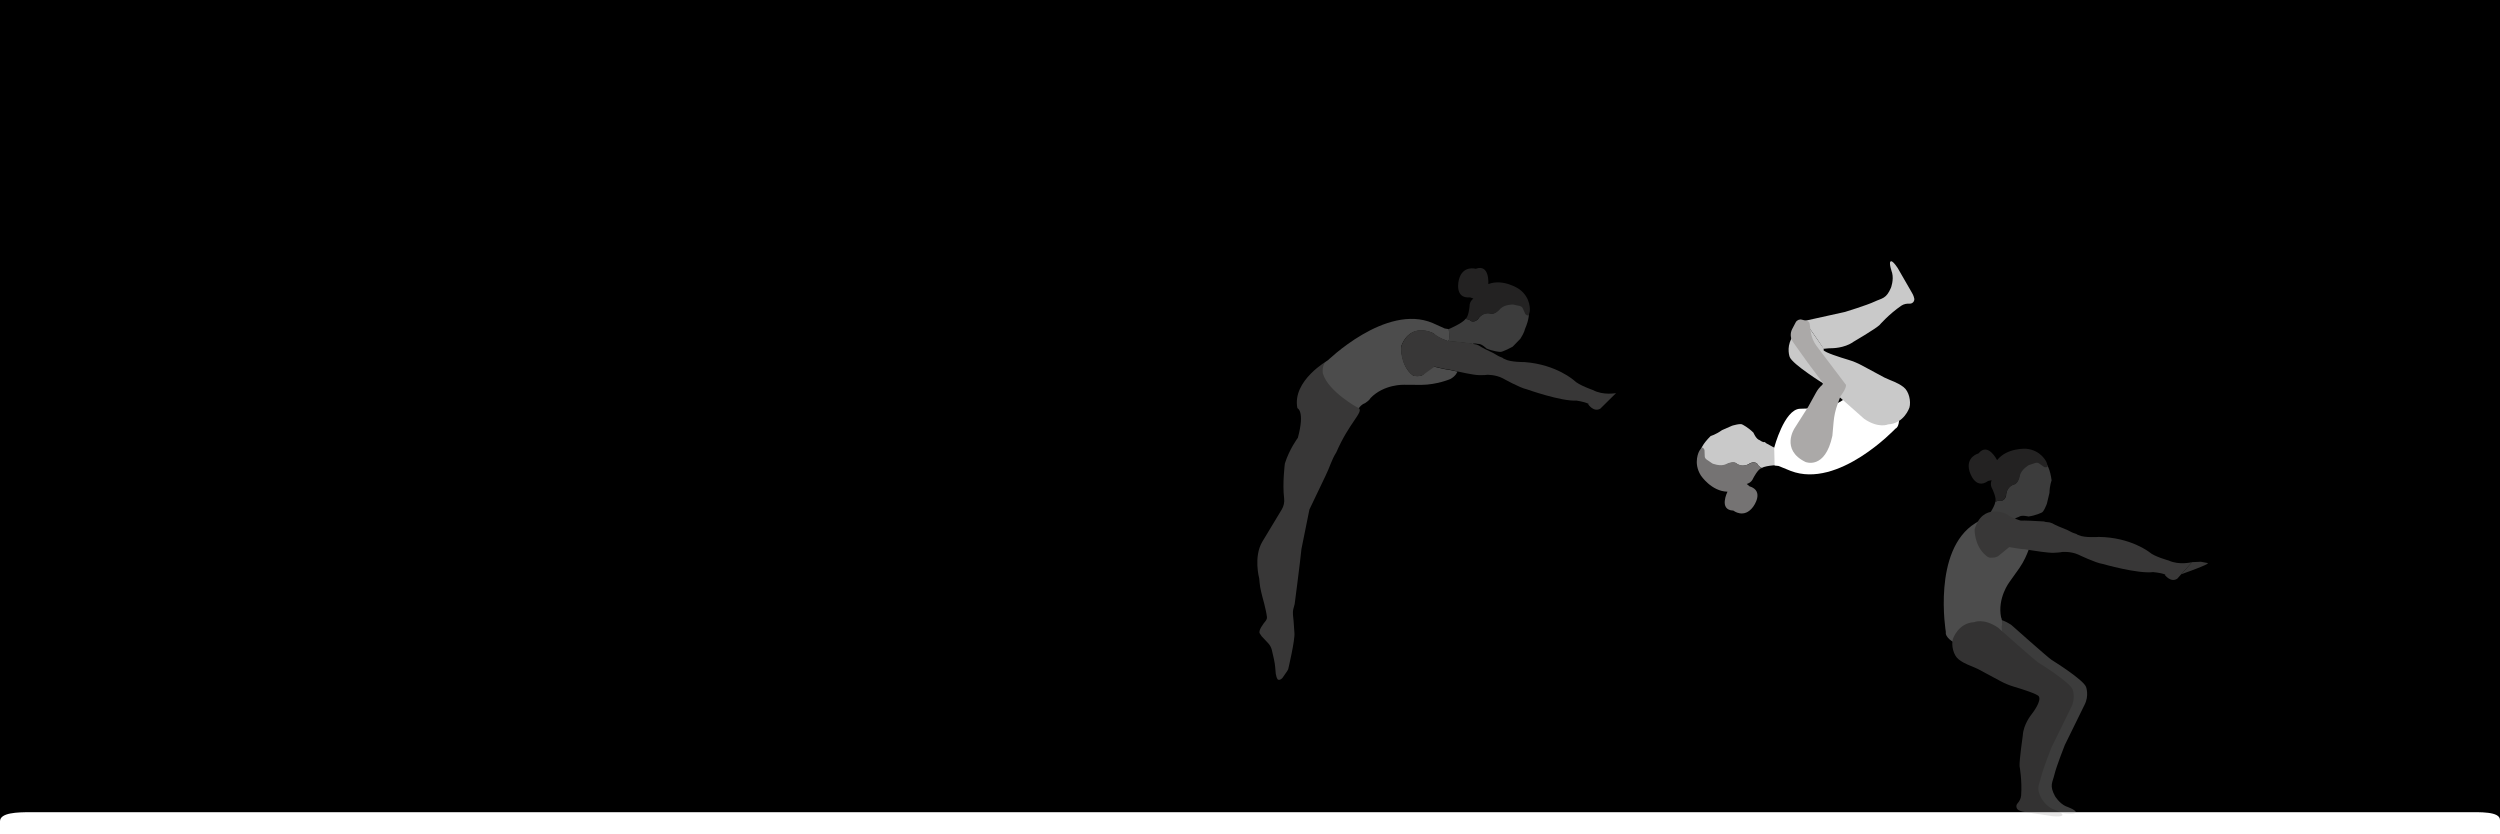
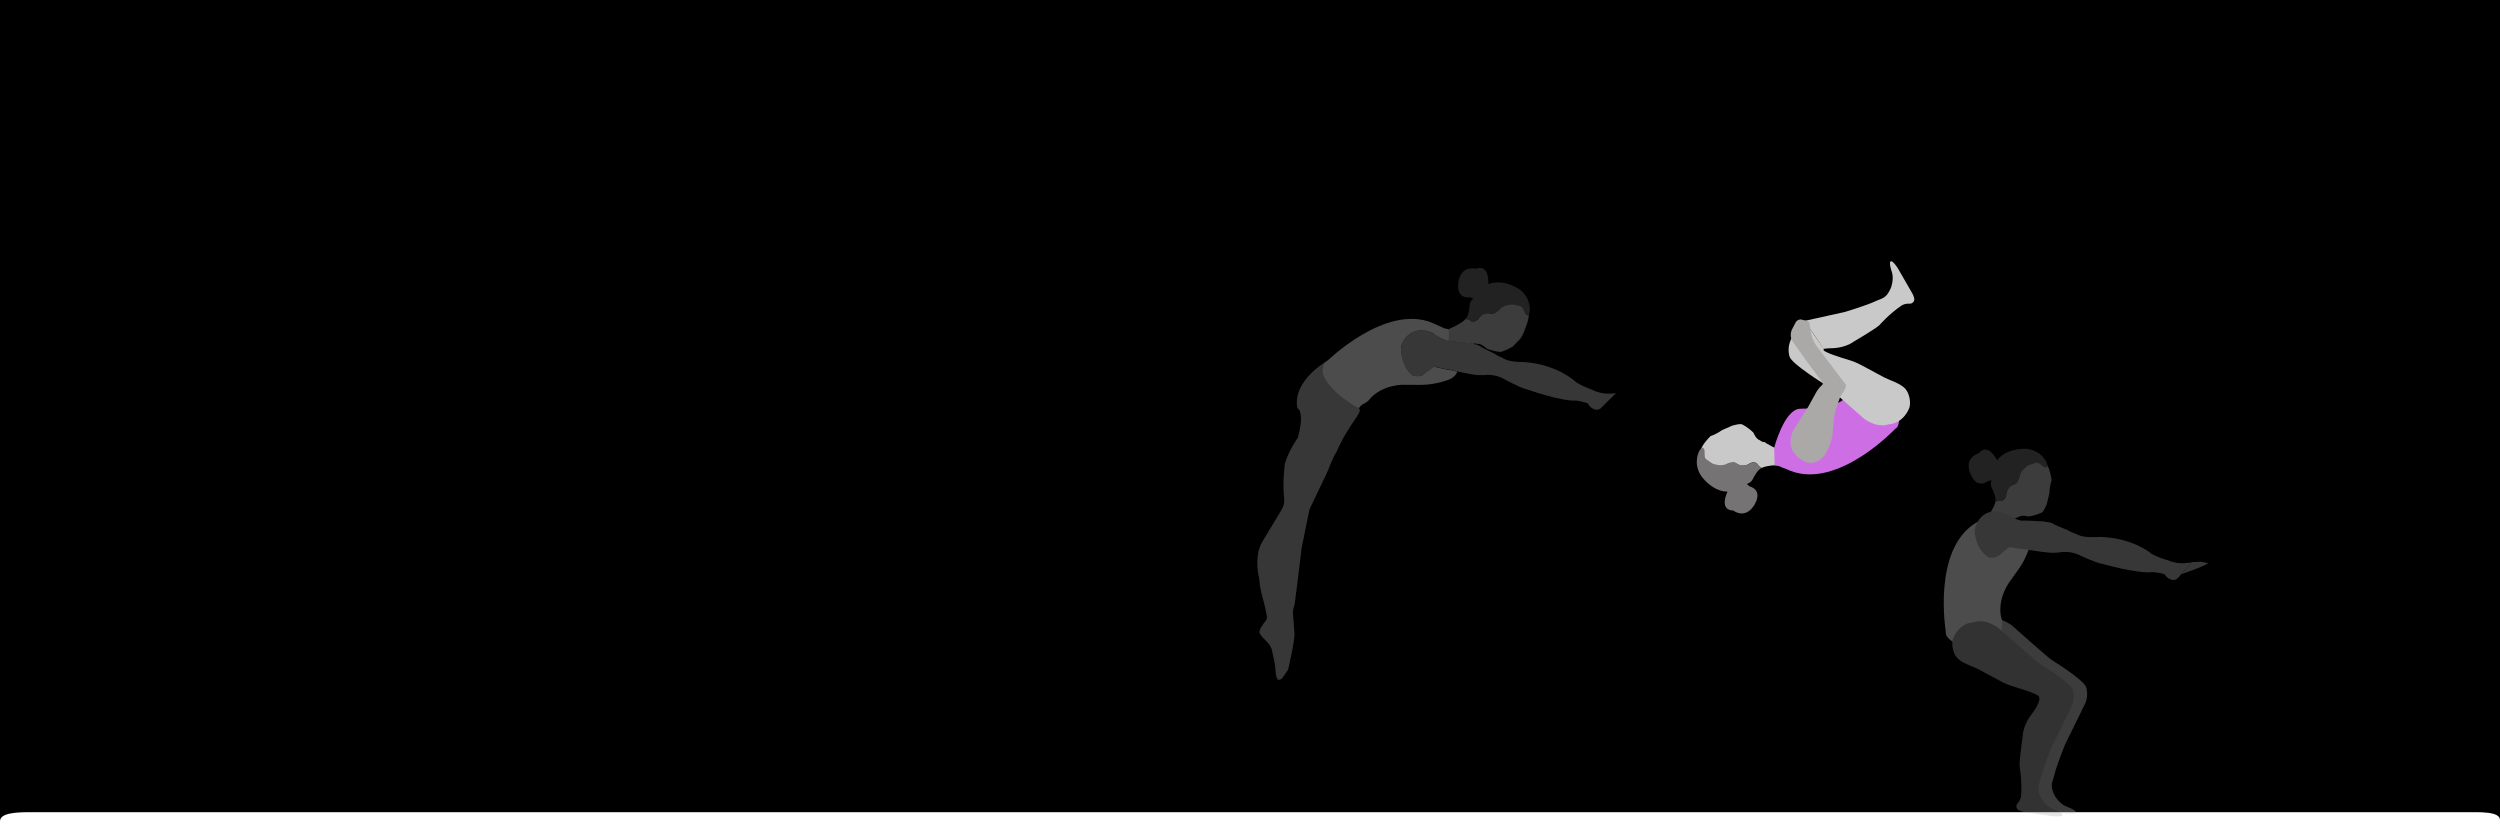
- <svg xmlns="http://www.w3.org/2000/svg" id="Layer_1" data-name="Layer 1" viewBox="0 0 3240 1080">
-   <defs>
-     <style>
-       .cls-1 {
-         fill: #757373;
-       }
- 
-       .cls-2 {
-         fill: #fff;
-       }
- 
-       .cls-3 {
-         fill: #bcbab8;
-       }
- 
-       .cls-4 {
-         fill: #c9c9c9;
-       }
- 
-       .cls-5 {
-         fill: #aba9a8;
-       }
- 
-       .cls-6 {
-         fill: none;
-       }
- 
-       .cls-7 {
-         opacity: .3;
-       }
-     </style>
-   </defs>
-   <rect width="3240" height="1080" />
-   <path class="cls-2" d="m0,1089.53v-25.13c0-11.28,22.63-11.81,39.93-11.81h3156.36c17.3,0,43.71-1.17,43.71,10.11v25.13c0,11.28-26.42,19.91-43.71,19.91H39.93c-17.3,0-39.93-6.93-39.93-18.21Z" />
-   <g class="cls-7">
-     <path class="cls-4" d="m1877.49,426.54s17.54-7.39,21.93-13.19c0,0,4.73.39,6.26,2.19,0,0,4.05,3.55,9.81-1.86,0,0,5.63-10.74,17.52-7.11,0,0,5.28.43,11.4-7.61,0,0,15.07-14.87,31.68-2.31,0,0,11.89,2.85.14,30.16,0,0-.37,3.6-5.81,12.19l-9.97,10.26s-13.88,7.71-16.74,6.78c0,0-8.27-.58-17.19-4.37,0,0-6.32-6.53-10.99-5.94,0,0-5.62-1.44-6.87.14l-.15.13s-1.65-.41-2.18-.74c0,0-26.75-3.16-29.69-3.26-.13-.15,2.89.66.84-15.47Z" />
-     <path class="cls-3" d="m1641.64,804.84c.3-.73.67-1.65.52-2.34l.07-.18c.23-1.61.12-2.93.12-2.93h0" />
-     <path class="cls-3" d="m1632.75,821.08l2.34,3.49,8.34,8.88c2.34,2.48,4,5.51,4.85,8.82,1.82,7.12,4.16,18,4.34,21.97.14,2.82.48,6.34.8,9.23.11.26.14.7.25.95l.11.26h0c.14.7.29,1.39.43,2.09.22.51.36,1.21.58,1.72.11.26.22.51.22.51.29.33.4.59.51.84.11.26.4.59.51.84,1.57.85,3.41.52,5.87-1.88,1.51-2.16,3.02-4.31,4.6-6.65,1.21-1.42,2.06-3,2.98-4.75,0,0,9.16-38.51,8.08-47.38-.48-6.63-.77-10.24-1.08-15.27-.42-5.28-1.57-10.28-.31-15.51.45-2.16,1.08-4.25,1.71-6.33,0,0,7.26-55.52,8.81-71.52l10.32-51.1,20.91-43.73c5.35-10.61,7.58-20.37,13.95-30.35,16.58-38.41,35.46-52.13,29.21-57.21,0,0-39.14-31.56-39.95-52.73,0,0-2.77-4.74-.04-9.38,0,0-46.8,26.3-39.66,62.11,0,0,10.03,3.47.6,38.38,0,0-10.95,14.52-16.83,33.32,0,0-3.38,25.93-.97,45.14.63,5.05-.49,10.16-3.12,14.52l-25.01,41.47c-11.85,19.65-4.16,47.83-4.16,47.83.39,3.77.6,7.48,1.24,11.14.68,4.11,1.8,8.18,2.74,12.17,0,0,4.91,17.09,6.02,26.57.21,1.76-.32,3.52-1.45,4.89-3.33,4.03-10.27,13.17-7.75,16.63Z" />
-     <path class="cls-6" d="m1758.62,528.26s-54.59-32.59-43.67-51.43c0,0-.55-5.22,4.32-8.33,0,0,80.53-79.51,149.08-44.8" />
-     <path class="cls-2" d="m1719.42,468.37s76.57-75.63,137.44-49.67l15.52,7.01,5.11.84s2.47,16.02-1.4,15.42c0,0-13.91-4.49-18.23-9.89,0,0-30.18-16.04-42.15,17.42,0,0-.37,25.16,15.19,36.79,0,0,1.87,1.07,4.85,1.11,0,0,9.26.88,10.42-4.77,0,0,.91-2.59-2.42-4.68,0,0-2.59-.91-3.86-2.41,0,0-4.58-3.87-4.64-4.86,0,0-.82-3.71,2.5-3.16,0,0,15.48,7.56,21.75,7.93,0,0,16.74,4.16,18.86,3.92l7.29,1.57,3.16.68s-1.72,5.6-9.18,9.61c0,0-17.26,7.41-37.57,7.57l-22.38-.15s-25.95-1-43.54,17.3c0,0-.76,2.46-7.26,6.69,0,0-3.98.79-7.8,6.36,0,0-1.77-.56-2.16-1.02,0,0-37.1-20.52-44.2-43.22-.68-.2-1.84-13.45,4.7-16.41Z" />
-     <path class="cls-3" d="m1859.25,475.16s17.57,4.23,18.73,3.77l10.86,2.43s20.88,4.78,27.6,4.77c0,0,8.94.17,10.81-.38,0,0,11.09-.36,20.48,4.61,0,0,22.22,12.45,30.9,14.14,0,0,44.88,15.98,64.73,14.66-.3.26,8.19.81,15.47,4.2l-.47.66s6.97,10.65,15.64,5.61l20.4-20.17s-16.64,3.26-30.05-3.99c0,0-18.25-6.25-24.06-12.18,0,0-22.93-20.91-64.38-24.01,0,0-18.77.15-25.45-3.76-1.37-.39-2.43-1.04-3.48-1.96-1.09-.37-2.18-.74-3.12-1.23-3.12-1.23-5.74-3.41-8.84-4.92-.13-.15-.26-.3-.41-.17-6.47-3.05-13.88-6.59-18.25-9.61-.56-.05-.96-.22-1.5-.54-.41-.17-.81-.35-1.22-.52-.96-.22-1.65-.41-2.48-.48-1.24-.24-2.63-.35-3.72-.72-.41-.17-.68-.2-.94-.5-9.84-1.22-26.2-3.12-30.26-3.03,0,0-10.77-3.54-18.23-9.89,0,0-29.71-16.7-42.15,17.42,0,0-2.13,20.96,12.55,34.9,0,0,3.33,3.67,6.48,3.09,0,0,1.98.29,2.61.09,0,0,2.16.46,6.34-1.25l15.4-11.04Z" />
-     <path class="cls-1" d="m1982.62,403.11s2.16-16.94-13.83-28.46c0,0-20.41-13.98-39.92-6.48,0,0,2.03-26.57-16.3-19.81,0,0-16.95-5.02-21.87,14.17,0,0-6.64,24.79,14.51,22.88l4.36,1.48s-5.02,3.23-5.01,9.95c0,0-1.16,14.18-5.4,16.49,0,0,4.86.54,6.26,2.19,0,0,4.18,3.7,9.81-1.86,0,0,5.93-10,17.98-6.78,0,0,4.64.58,10.65-6.06,0,0,3.96-5.32,14.52-6,0,0,1.84-.57,4.81.36,3.6,1.12,8.65.77,10.21,4.21l3.53,7.79c.28.02,3.01,3.1,4.51.84l.91-3.45.29-1.45Z" />
+ <svg xmlns="http://www.w3.org/2000/svg" version="1.1" id="Layer_1" x="0px" y="0px" viewBox="0 0 3240 1080" style="enable-background:new 0 0 3240 1080;" xml:space="preserve">
+   <style type="text/css">
+ 	.st0{fill:#FFFFFF;}
+ 	.st1{opacity:0.3;}
+ 	.st2{fill:#C9C9C9;}
+ 	.st3{fill:#BCBAB8;}
+ 	.st4{fill:none;}
+ 	.st5{fill:#757373;}
+ 	.st6{fill:#CE6EE5;}
+ 	.st7{fill:#ABA9A8;}
+ </style>
+   <rect y="0" width="3240" height="1080" />
+   <path class="st0" d="M0,1089.53v-25.13c0-11.28,22.63-11.81,39.93-11.81h3156.36c17.3,0,43.71-1.17,43.71,10.11v25.13  c0,11.28-26.42,19.91-43.71,19.91H39.93C22.63,1107.74,0,1100.81,0,1089.53z" />
+   <g class="st1">
+     <path class="st2" d="M1877.49,426.54c0,0,17.54-7.39,21.93-13.19c0,0,4.73,0.39,6.26,2.19c0,0,4.05,3.55,9.81-1.86   c0,0,5.63-10.74,17.52-7.11c0,0,5.28,0.43,11.4-7.61c0,0,15.07-14.87,31.68-2.31c0,0,11.89,2.85,0.14,30.16   c0,0-0.37,3.6-5.81,12.19l-9.97,10.26c0,0-13.88,7.71-16.74,6.78c0,0-8.27-0.58-17.19-4.37c0,0-6.32-6.53-10.99-5.94   c0,0-5.62-1.44-6.87,0.14l-0.15,0.13c0,0-1.65-0.41-2.18-0.74c0,0-26.75-3.16-29.69-3.26   C1876.51,441.85,1879.53,442.66,1877.49,426.54L1877.49,426.54z" />
+     <path class="st3" d="M1641.64,804.84c0.3-0.73,0.67-1.65,0.52-2.34l0.07-0.18c0.23-1.61,0.12-2.93,0.12-2.93l0,0" />
+     <path class="st3" d="M1632.75,821.08l2.34,3.49l8.34,8.88c2.34,2.48,4,5.51,4.85,8.82c1.82,7.12,4.16,18,4.34,21.97   c0.14,2.82,0.48,6.34,0.8,9.23c0.11,0.26,0.14,0.7,0.25,0.95l0.11,0.26l0,0c0.14,0.7,0.29,1.39,0.43,2.09   c0.22,0.51,0.36,1.21,0.58,1.72c0.11,0.26,0.22,0.51,0.22,0.51c0.29,0.33,0.4,0.59,0.51,0.84c0.11,0.26,0.4,0.59,0.51,0.84   c1.57,0.85,3.41,0.52,5.87-1.88c1.51-2.16,3.02-4.31,4.6-6.65c1.21-1.42,2.06-3,2.98-4.75c0,0,9.16-38.51,8.08-47.38   c-0.48-6.63-0.77-10.24-1.08-15.27c-0.42-5.28-1.57-10.28-0.31-15.51c0.45-2.16,1.08-4.25,1.71-6.33c0,0,7.26-55.52,8.81-71.52   l10.32-51.1l20.91-43.73c5.35-10.61,7.58-20.37,13.95-30.35c16.58-38.41,35.46-52.13,29.21-57.21c0,0-39.14-31.56-39.95-52.73   c0,0-2.77-4.74-0.04-9.38c0,0-46.8,26.3-39.66,62.11c0,0,10.03,3.47,0.6,38.38c0,0-10.95,14.52-16.83,33.32   c0,0-3.38,25.93-0.97,45.14c0.63,5.05-0.49,10.16-3.12,14.52l-25.01,41.47c-11.85,19.65-4.16,47.83-4.16,47.83   c0.39,3.77,0.6,7.48,1.24,11.14c0.68,4.11,1.8,8.18,2.74,12.17c0,0,4.91,17.09,6.02,26.57c0.21,1.76-0.32,3.52-1.45,4.89   c-3.33,4.03-10.27,13.17-7.75,16.63L1632.75,821.08z" />
+     <path class="st4" d="M1758.62,528.26c0,0-54.59-32.59-43.67-51.43c0,0-0.55-5.22,4.32-8.33c0,0,80.53-79.51,149.08-44.8" />
+     <path class="st0" d="M1719.42,468.37c0,0,76.57-75.63,137.44-49.67l15.52,7.01l5.11,0.84c0,0,2.47,16.02-1.4,15.42   c0,0-13.91-4.49-18.23-9.89c0,0-30.18-16.04-42.15,17.42c0,0-0.37,25.16,15.19,36.79c0,0,1.87,1.07,4.85,1.11   c0,0,9.26,0.88,10.42-4.77c0,0,0.91-2.59-2.42-4.68c0,0-2.59-0.91-3.86-2.41c0,0-4.58-3.87-4.64-4.86c0,0-0.82-3.71,2.5-3.16   c0,0,15.48,7.56,21.75,7.93c0,0,16.74,4.16,18.86,3.92l7.29,1.57l3.16,0.68c0,0-1.72,5.6-9.18,9.61c0,0-17.26,7.41-37.57,7.57   l-22.38-0.15c0,0-25.95-1-43.54,17.3c0,0-0.76,2.46-7.26,6.69c0,0-3.98,0.79-7.8,6.36c0,0-1.77-0.56-2.16-1.02   c0,0-37.1-20.52-44.2-43.22c-0.68-0.2-1.84-13.45,4.7-16.41L1719.42,468.37z" />
+     <path class="st3" d="M1859.25,475.16c0,0,17.57,4.23,18.73,3.77l10.86,2.43c0,0,20.88,4.78,27.6,4.77c0,0,8.94,0.17,10.81-0.38   c0,0,11.09-0.36,20.48,4.61c0,0,22.22,12.45,30.9,14.14c0,0,44.88,15.98,64.73,14.66c-0.3,0.26,8.19,0.81,15.47,4.2l-0.47,0.66   c0,0,6.97,10.65,15.64,5.61l20.4-20.17c0,0-16.64,3.26-30.05-3.99c0,0-18.25-6.25-24.06-12.18c0,0-22.93-20.91-64.38-24.01   c0,0-18.77,0.15-25.45-3.76c-1.37-0.39-2.43-1.04-3.48-1.96c-1.09-0.37-2.18-0.74-3.12-1.23c-3.12-1.23-5.74-3.41-8.84-4.92   c-0.13-0.15-0.26-0.3-0.41-0.17c-6.47-3.05-13.88-6.59-18.25-9.61c-0.56-0.05-0.96-0.22-1.5-0.54c-0.41-0.17-0.81-0.35-1.22-0.52   c-0.96-0.22-1.65-0.41-2.48-0.48c-1.24-0.24-2.63-0.35-3.72-0.72c-0.41-0.17-0.68-0.2-0.94-0.5c-9.84-1.22-26.2-3.12-30.26-3.03   c0,0-10.77-3.54-18.23-9.89c0,0-29.71-16.7-42.15,17.42c0,0-2.13,20.96,12.55,34.9c0,0,3.33,3.67,6.48,3.09   c0,0,1.98,0.29,2.61,0.09c0,0,2.16,0.46,6.34-1.25l15.4-11.04L1859.25,475.16z" />
+     <path class="st5" d="M1982.62,403.11c0,0,2.16-16.94-13.83-28.46c0,0-20.41-13.98-39.92-6.48c0,0,2.03-26.57-16.3-19.81   c0,0-16.95-5.02-21.87,14.17c0,0-6.64,24.79,14.51,22.88l4.36,1.48c0,0-5.02,3.23-5.01,9.95c0,0-1.16,14.18-5.4,16.49   c0,0,4.86,0.54,6.26,2.19c0,0,4.18,3.7,9.81-1.86c0,0,5.93-10,17.98-6.78c0,0,4.64,0.58,10.65-6.06c0,0,3.96-5.32,14.52-6   c0,0,1.84-0.57,4.81,0.36c3.6,1.12,8.65,0.77,10.21,4.21l3.53,7.79c0.28,0.02,3.01,3.1,4.51,0.84l0.91-3.45l0.29-1.45   L1982.62,403.11z" />
  </g>
  <g>
-     <path class="cls-4" d="m2308.41,602.55s-19.03.22-25.29,3.94c0,0-4.23-2.14-4.97-4.39,0,0-2.41-4.81-9.79-1.98,0,0-9.27,7.82-18.9-.03,0,0-4.73-2.39-13.43,2.75,0,0-19.56,8.08-30.21-9.81,0,0-9.94-7.12,11.25-27.99,0,0,6.34-1.66,14.62-7.57l13.1-5.74s11.12-3.44,13.42-1.49c0,0,7.44,3.66,14.27,10.53,0,0,3.39,8.44,7.94,9.64,0,0,4.66,3.45,6.41,2.46l.19-.06s1.37,1,1.74,1.51c0,0,23.58,13.02,26.26,14.22.06.19-2.43-1.7-6.62,14.01Z" />
-     <path class="cls-6" d="m2414.96,497.25s55.75,30.56,45.53,49.79c0,0,.74,5.2-4.01,8.48,0,0-77.55,82.41-147.33,50.25" />
-     <path class="cls-2" d="m2299.36,580.15s13.01-49.5,33.3-50.41l22.37-.68s25.97.04,42.88-18.89c0,0,.67-2.48,7.01-6.95,0,0,3.95-.94,7.56-6.64,0,0,1.79.5,2.19.94,0,0,37.82,19.15,45.76,41.56.69.17,2.33,13.37-4.09,16.57,0,0-73.74,78.39-135.52,54.68l-15.77-6.43-5.14-.65-.55-23.11Z" />
-     <path class="cls-1" d="m2202.21,584.59s-8.39,14.87,2.07,31.58c0,0,13.63,20.65,34.53,21.06,0,0-11.9,23.84,7.62,24.49,0,0,13.8,11.04,25.6-4.87,0,0,15.5-20.45-4.81-26.66l-3.48-3.01s5.87-1.1,8.39-7.32c0,0,6.42-12.7,11.23-13.24,0,0-4.29-2.33-4.97-4.39,0,0-2.47-5-9.79-1.98,0,0-9.27,7.03-19.21-.5,0,0-4.08-2.29-12.15,1.6,0,0-5.68,3.43-15.71.08,0,0-1.92-.16-4.32-2.14-2.91-2.4-7.72-3.98-7.86-7.75l-.33-8.55c-.25-.13-1.61-4.01-3.86-2.48l-2.15,2.85-.82,1.23Z" />
+     <path class="st2" d="M2308.41,602.55c0,0-19.03,0.22-25.29,3.94c0,0-4.23-2.14-4.97-4.39c0,0-2.41-4.81-9.79-1.98   c0,0-9.27,7.82-18.9-0.03c0,0-4.73-2.39-13.43,2.75c0,0-19.56,8.08-30.21-9.81c0,0-9.94-7.12,11.25-27.99c0,0,6.34-1.66,14.62-7.57   l13.1-5.74c0,0,11.12-3.44,13.42-1.49c0,0,7.44,3.66,14.27,10.53c0,0,3.39,8.44,7.94,9.64c0,0,4.66,3.45,6.41,2.46l0.19-0.06   c0,0,1.37,1,1.74,1.51c0,0,23.58,13.02,26.26,14.22c0.06,0.19-2.43-1.7-6.62,14.01L2308.41,602.55z" />
+     <path class="st4" d="M2414.96,497.25c0,0,55.75,30.56,45.53,49.79c0,0,0.74,5.2-4.01,8.48c0,0-77.55,82.41-147.33,50.25" />
+     <path class="st6" d="M2299.36,580.15c0,0,13.01-49.5,33.3-50.41l22.37-0.68c0,0,25.97,0.04,42.88-18.89c0,0,0.67-2.48,7.01-6.95   c0,0,3.95-0.94,7.56-6.64c0,0,1.79,0.5,2.19,0.94c0,0,37.82,19.15,45.76,41.56c0.69,0.17,2.33,13.37-4.09,16.57   c0,0-73.74,78.39-135.52,54.68l-15.77-6.43l-5.14-0.65l-0.55-23.11V580.15z" />
+     <path class="st5" d="M2202.21,584.59c0,0-8.39,14.87,2.07,31.58c0,0,13.63,20.65,34.53,21.06c0,0-11.9,23.84,7.62,24.49   c0,0,13.8,11.04,25.6-4.87c0,0,15.5-20.45-4.81-26.66l-3.48-3.01c0,0,5.87-1.1,8.39-7.32c0,0,6.42-12.7,11.23-13.24   c0,0-4.29-2.33-4.97-4.39c0,0-2.47-5-9.79-1.98c0,0-9.27,7.03-19.21-0.5c0,0-4.08-2.29-12.15,1.6c0,0-5.68,3.43-15.71,0.08   c0,0-1.92-0.16-4.32-2.14c-2.91-2.4-7.72-3.98-7.86-7.75l-0.33-8.55c-0.25-0.13-1.61-4.01-3.86-2.48l-2.15,2.85l-0.82,1.23H2202.21   z" />
    <g>
-       <path class="cls-4" d="m2452.23,353.76c2.29,9.27-1.55,19.18-1.55,19.18-6.18,14.56-11.57,13.34-21.33,17.98-9.76,4.64-38.23,13.35-38.23,13.35l-52.85,11.69c.42.57.84,1.13,1.26,1.69,5.62,7.63,11.07,15.39,16.4,23.23,2.51,3.7,5,7.42,7.46,11.16,4.54-.62,8.83-.72,10.54-.76,0,0,16.23.19,27.91-8.17,0,0,28.29-16.57,33.83-21.67,0,0,12.28-14.2,28.38-25.23,3.27-2.24,7.24-2.92,11.19-2.7,2.7.15,6.05-2.36,5.72-6.21,0,0-.7-4.33-3.33-8.32l-18.2-31.59c-7.89-11.89-9.39-8.34-9.39-8.34-2.31,1.83,2.2,14.71,2.2,14.71Z" />
-       <path class="cls-4" d="m2338.65,415.96c-8.49,1.88-17.22,23.41-17.22,23.41-6.22,11.86-2.02,23.16-2.02,23.16,3.49,9.66,44.47,35.02,44.47,35.02,4.99,3.22,52.11,45.29,52.11,45.29,18.76,12.82,31,7.17,31,7.17,20.9-1.09,27.65-21.86,27.65-21.86,2.15-7.82-.4-20.96-7.68-26.51-8.3-6.32-14.46-7.46-24.63-12.28l-29.5-15.88c-5.46-2.94-11.2-5.32-17.14-7.09-11.48-3.43-30.6-9.53-32.43-12.64l.49-1.71-25.12-36.08Z" />
+       <path class="st2" d="M2452.23,353.76c2.29,9.27-1.55,19.18-1.55,19.18c-6.18,14.56-11.57,13.34-21.33,17.98    s-38.23,13.35-38.23,13.35l-52.85,11.69c0.42,0.57,0.84,1.13,1.26,1.69c5.62,7.63,11.07,15.39,16.4,23.23    c2.51,3.7,5,7.42,7.46,11.16c4.54-0.62,8.83-0.72,10.54-0.76c0,0,16.23,0.19,27.91-8.17c0,0,28.29-16.57,33.83-21.67    c0,0,12.28-14.2,28.38-25.23c3.27-2.24,7.24-2.92,11.19-2.7c2.7,0.15,6.05-2.36,5.72-6.21c0,0-0.7-4.33-3.33-8.32l-18.2-31.59    c-7.89-11.89-9.39-8.34-9.39-8.34C2447.73,340.88,2452.24,353.76,2452.23,353.76L2452.23,353.76z" />
+       <path class="st2" d="M2338.65,415.96c-8.49,1.88-17.22,23.41-17.22,23.41c-6.22,11.86-2.02,23.16-2.02,23.16    c3.49,9.66,44.47,35.02,44.47,35.02c4.99,3.22,52.11,45.29,52.11,45.29c18.76,12.82,31,7.17,31,7.17    c20.9-1.09,27.65-21.86,27.65-21.86c2.15-7.82-0.4-20.96-7.68-26.51c-8.3-6.32-14.46-7.46-24.63-12.28l-29.5-15.88    c-5.46-2.94-11.2-5.32-17.14-7.09c-11.48-3.43-30.6-9.53-32.43-12.64l0.49-1.71l-25.12-36.08L2338.65,415.96z" />
    </g>
-     <path class="cls-5" d="m2374.76,564.82s.89-9.46,1.55-17.56c.66-8.05,2.42-15.98,5.21-23.56l3.8-10.34s7.57-9.53,7.14-14.5l-38.09-50.35c-4.07-5.38-6.7-11.72-7.63-18.4l-1.48-10.64c-.23-1.66-1.44-3.01-3.06-3.42l-7.09-1.79c-3.13-.79-6.4.67-7.9,3.53l-4.54,8.65c-2.84,5.41-2.4,11.97,1.15,16.95l19.14,26.84,18.9,25.23c.81,1.08.64,2.59-.37,3.47h0c-3.1,2.7-5.71,5.93-7.7,9.53l-10.15,18.38-17.88,28.16s-18.48,27.82,14.16,43.73c0,0,25.35,10.61,34.84-33.92Z" />
+     <path class="st7" d="M2374.76,564.82c0,0,0.89-9.46,1.55-17.56c0.66-8.05,2.42-15.98,5.21-23.56l3.8-10.34c0,0,7.57-9.53,7.14-14.5   l-38.09-50.35c-4.07-5.38-6.7-11.72-7.63-18.4l-1.48-10.64c-0.23-1.66-1.44-3.01-3.06-3.42l-7.09-1.79   c-3.13-0.79-6.4,0.67-7.9,3.53l-4.54,8.65c-2.84,5.41-2.4,11.97,1.15,16.95l19.14,26.84l18.9,25.23c0.81,1.08,0.64,2.59-0.37,3.47   l0,0c-3.1,2.7-5.71,5.93-7.7,9.53l-10.15,18.38L2325.76,555c0,0-18.48,27.82,14.16,43.73c0,0,25.35,10.61,34.84-33.92   L2374.76,564.82z" />
  </g>
-   <g class="cls-7">
-     <path class="cls-4" d="m2659.68,899.14c3.65,6.17-7.32,20.55-9.74,23.74,0,0-10.28,12.56-11.03,26.9,0,0-4.7,32.44-4.17,39.96,0,0,3.43,18.45,2.01,37.92-.29,3.95-2.24,7.48-4.87,10.43-1.8,2.02-1.93,6.2,1.28,8.34,0,0,3.82,2.15,8.58,2.59l36.04,5.49c14.21,1.25,12.38-2.13,12.38-2.13.01-2.94-12.87-7.46-12.87-7.46-8.67-3.99-14.02-13.18-14.02-13.18-7.52-13.91-3.21-17.36-.74-27.88,2.47-10.52,13.42-38.2,13.42-38.2l25.6-52.17c6.21-11.86,2-23.16,2-23.16-3.5-9.66-44.5-34.98-44.5-34.98-4.99-3.22-52.15-45.24-52.15-45.24-18.77-12.8-31.01-7.14-31.01-7.14-20.9,1.11-27.63,21.88-27.63,21.88-2.15,7.82.41,20.96,7.7,26.51,8.3,6.32,14.47,7.45,24.65,12.26l29.51,15.86c5.46,2.93,11.2,5.31,17.14,7.08,11.48,3.42,30.6,9.51,32.44,12.61Z" />
-     <path class="cls-4" d="m2573.82,672.79s11.32-15.3,12.14-22.53c0,0,4.26-2.08,6.5-1.31,0,0,5.29.99,7.49-6.6,0,0-.63-12.11,11.44-15.05,0,0,4.76-2.32,5.92-12.36,0,0,5.38-20.47,26.07-18.15,0,0,11.68-3.62,15.51,25.87,0,0-2.51,6.06-2.8,16.22l-3.34,13.91s-3.98,10.94-6.92,11.6c0,0-7.41,3.72-17.01,5.01,0,0-8.77-2.39-12.48.5,0,0-5.57,1.63-5.84,3.62l-.06.19s-1.63.48-2.25.48c0,0-24.63,10.93-27.2,12.34-.19-.06,2.82-.91-7.17-13.73Z" />
-     <path class="cls-6" d="m2593.37,821.32s-58.03,25.96-67.19,6.2c0,0-4.59-2.55-4.33-8.32,0,0-18.82-111.59,48.96-147.76" />
-     <path class="cls-2" d="m2589.39,718.47s9.29-8.5,13.19-13.42c0,0,18.54-7.94,19.55-9.81l5.48-5.06,2.37-2.2s3.6,4.62,2.59,13.04c0,0-3.85,18.38-15.38,35.1l-12.98,18.24s-15.72,20.67-10.85,45.58c0,0,1.57,2.03,1.3,9.79,0,0-1.64,3.72.73,10.04,0,0-1.48,1.13-2.07,1.18,0,0-38.11,18.58-60.77,11.36-.55.45-12.07-6.22-10.74-13.27,0,0-17.92-106.12,38.29-141.03l14.65-8.68,3.62-3.7s14.53,7.18,11.82,10c0,0-11.67,8.8-18.56,9.24l17.74,33.63Z" />
-     <path class="cls-3" d="m2604.04,709.05s17.8,3.12,18.93,2.59l10.99,1.74s21.14,3.47,27.85,3.03c0,0,8.94-.39,10.76-1.05,0,0,11.04-1.05,20.73,3.32,0,0,22.95,11.03,31.72,12.17,0,0,45.8,13.14,65.52,10.57-.28.27,8.23.29,15.71,3.22l-.43.69s7.62,10.19,15.96,4.62l19.1-21.41s-16.4,4.3-30.24-2.1c0,0-18.6-5.09-24.78-10.65,0,0-24.19-19.43-65.76-19.93,0,0-18.72,1.32-25.63-2.15-1.39-.3-2.49-.88-3.6-1.74-1.11-.3-2.22-.6-3.19-1.04-3.19-1.04-5.94-3.04-9.13-4.36-.14-.14-.27-.28-.42-.15-6.65-2.64-14.26-5.71-18.82-8.44-.56-.01-.97-.16-1.53-.45-.42-.15-.83-.29-1.25-.44-.97-.16-1.67-.31-2.51-.33-1.25-.16-2.65-.19-3.76-.49-.42-.15-.69-.15-.97-.44-9.9-.6-26.34-1.47-30.4-1.13,0,0-10.97-2.86-18.81-8.72,0,0-30.7-14.81-40.98,20.02,0,0-.81,21.05,14.71,34.04,0,0,3.56,3.45,6.66,2.68,0,0,2,.16,2.61-.08,0,0,2.18.32,6.25-1.64l14.68-11.98Z" />
-     <path class="cls-1" d="m2652.29,599.01s-6.78-15.67-26.42-17.43c0,0-24.69-1.61-37.64,14.79,0,0-11.81-23.89-24.12-8.72,0,0-17.14,4.32-11.58,23.35,0,0,6.93,24.71,24.15,12.28l4.5-.95s-2.67,5.34.76,11.11c0,0,6.24,12.79,3.76,16.94,0,0,4.45-2.02,6.5-1.31,0,0,5.48,1.05,7.49-6.6,0,0,0-11.63,12.01-15.01,0,0,4.29-1.87,6.06-10.65,0,0,.69-6.6,9.43-12.57,0,0,1.29-1.43,4.32-2.15,3.67-.87,7.83-3.75,10.92-1.59l7.01,4.9c.25-.12,4.17,1.14,4.3-1.58l-.98-3.43-.49-1.4Z" />
-     <path class="cls-3" d="m2826.93,744.18s38.36-13.36,34.18-14.47c-.59-.16-8.83-1.68-8.83-1.68l-11.41.52-13.94,15.62Z" />
-     <path class="cls-5" d="m2642.32,902.48c3.65,6.17-7.32,20.55-9.74,23.74,0,0-10.28,12.56-11.03,26.9,0,0-4.7,32.44-4.17,39.96,0,0,3.43,18.45,2.01,37.92-.29,3.95-2.24,7.48-4.87,10.43-1.8,2.02-1.93,6.2,1.28,8.34,0,0,3.82,2.15,8.58,2.59l36.04,5.49c14.21,1.25,12.38-2.13,12.38-2.13.01-2.94-12.87-7.46-12.87-7.46-8.67-3.99-14.02-13.18-14.02-13.18-7.52-13.91-3.21-17.36-.74-27.88,2.47-10.52,13.42-38.2,13.42-38.2l25.6-52.17c6.21-11.86,2-23.16,2-23.16-3.5-9.66-44.5-34.98-44.5-34.98-4.99-3.22-52.15-45.24-52.15-45.24-18.77-12.8-31.01-7.14-31.01-7.14-20.9,1.11-27.63,21.88-27.63,21.88-2.15,7.82.41,20.96,7.7,26.51,8.3,6.32,14.47,7.45,24.65,12.26l29.51,15.86c5.46,2.93,11.2,5.31,17.14,7.08,11.48,3.42,30.6,9.51,32.44,12.61Z" />
+   <g class="st1">
+     <path class="st2" d="M2659.68,899.14c3.65,6.17-7.32,20.55-9.74,23.74c0,0-10.28,12.56-11.03,26.9c0,0-4.7,32.44-4.17,39.96   c0,0,3.43,18.45,2.01,37.92c-0.29,3.95-2.24,7.48-4.87,10.43c-1.8,2.02-1.93,6.2,1.28,8.34c0,0,3.82,2.15,8.58,2.59l36.04,5.49   c14.21,1.25,12.38-2.13,12.38-2.13c0.01-2.94-12.87-7.46-12.87-7.46c-8.67-3.99-14.02-13.18-14.02-13.18   c-7.52-13.91-3.21-17.36-0.74-27.88s13.42-38.2,13.42-38.2l25.6-52.17c6.21-11.86,2-23.16,2-23.16c-3.5-9.66-44.5-34.98-44.5-34.98   c-4.99-3.22-52.15-45.24-52.15-45.24c-18.77-12.8-31.01-7.14-31.01-7.14c-20.9,1.11-27.63,21.88-27.63,21.88   c-2.15,7.82,0.41,20.96,7.7,26.51c8.3,6.32,14.47,7.45,24.65,12.26l29.51,15.86c5.46,2.93,11.2,5.31,17.14,7.08   c11.48,3.42,30.6,9.51,32.44,12.61L2659.68,899.14z" />
+     <path class="st2" d="M2573.82,672.79c0,0,11.32-15.3,12.14-22.53c0,0,4.26-2.08,6.5-1.31c0,0,5.29,0.99,7.49-6.6   c0,0-0.63-12.11,11.44-15.05c0,0,4.76-2.32,5.92-12.36c0,0,5.38-20.47,26.07-18.15c0,0,11.68-3.62,15.51,25.87   c0,0-2.51,6.06-2.8,16.22l-3.34,13.91c0,0-3.98,10.94-6.92,11.6c0,0-7.41,3.72-17.01,5.01c0,0-8.77-2.39-12.48,0.5   c0,0-5.57,1.63-5.84,3.62l-0.06,0.19c0,0-1.63,0.48-2.25,0.48c0,0-24.63,10.93-27.2,12.34   C2580.8,686.47,2583.81,685.62,2573.82,672.79L2573.82,672.79z" />
+     <path class="st4" d="M2593.37,821.32c0,0-58.03,25.96-67.19,6.2c0,0-4.59-2.55-4.33-8.32c0,0-18.82-111.59,48.96-147.76" />
+     <path class="st0" d="M2589.39,718.47c0,0,9.29-8.5,13.19-13.42c0,0,18.54-7.94,19.55-9.81l5.48-5.06l2.37-2.2   c0,0,3.6,4.62,2.59,13.04c0,0-3.85,18.38-15.38,35.1l-12.98,18.24c0,0-15.72,20.67-10.85,45.58c0,0,1.57,2.03,1.3,9.79   c0,0-1.64,3.72,0.73,10.04c0,0-1.48,1.13-2.07,1.18c0,0-38.11,18.58-60.77,11.36c-0.55,0.45-12.07-6.22-10.74-13.27   c0,0-17.92-106.12,38.29-141.03l14.65-8.68l3.62-3.7c0,0,14.53,7.18,11.82,10c0,0-11.67,8.8-18.56,9.24l17.74,33.63L2589.39,718.47   z" />
+     <path class="st3" d="M2604.04,709.05c0,0,17.8,3.12,18.93,2.59l10.99,1.74c0,0,21.14,3.47,27.85,3.03c0,0,8.94-0.39,10.76-1.05   c0,0,11.04-1.05,20.73,3.32c0,0,22.95,11.03,31.72,12.17c0,0,45.8,13.14,65.52,10.57c-0.28,0.27,8.23,0.29,15.71,3.22l-0.43,0.69   c0,0,7.62,10.19,15.96,4.62l19.1-21.41c0,0-16.4,4.3-30.24-2.1c0,0-18.6-5.09-24.78-10.65c0,0-24.19-19.43-65.76-19.93   c0,0-18.72,1.32-25.63-2.15c-1.39-0.3-2.49-0.88-3.6-1.74c-1.11-0.3-2.22-0.6-3.19-1.04c-3.19-1.04-5.94-3.04-9.13-4.36   c-0.14-0.14-0.27-0.28-0.42-0.15c-6.65-2.64-14.26-5.71-18.82-8.44c-0.56-0.01-0.97-0.16-1.53-0.45c-0.42-0.15-0.83-0.29-1.25-0.44   c-0.97-0.16-1.67-0.31-2.51-0.33c-1.25-0.16-2.65-0.19-3.76-0.49c-0.42-0.15-0.69-0.15-0.97-0.44c-9.9-0.6-26.34-1.47-30.4-1.13   c0,0-10.97-2.86-18.81-8.72c0,0-30.7-14.81-40.98,20.02c0,0-0.81,21.05,14.71,34.04c0,0,3.56,3.45,6.66,2.68c0,0,2,0.16,2.61-0.08   c0,0,2.18,0.32,6.25-1.64l14.68-11.98L2604.04,709.05z" />
+     <path class="st5" d="M2652.29,599.01c0,0-6.78-15.67-26.42-17.43c0,0-24.69-1.61-37.64,14.79c0,0-11.81-23.89-24.12-8.72   c0,0-17.14,4.32-11.58,23.35c0,0,6.93,24.71,24.15,12.28l4.5-0.95c0,0-2.67,5.34,0.76,11.11c0,0,6.24,12.79,3.76,16.94   c0,0,4.45-2.02,6.5-1.31c0,0,5.48,1.05,7.49-6.6c0,0,0-11.63,12.01-15.01c0,0,4.29-1.87,6.06-10.65c0,0,0.69-6.6,9.43-12.57   c0,0,1.29-1.43,4.32-2.15c3.67-0.87,7.83-3.75,10.92-1.59l7.01,4.9c0.25-0.12,4.17,1.14,4.3-1.58l-0.98-3.43l-0.49-1.4   L2652.29,599.01z" />
+     <path class="st3" d="M2826.93,744.18c0,0,38.36-13.36,34.18-14.47c-0.59-0.16-8.83-1.68-8.83-1.68l-11.41,0.52L2826.93,744.18   L2826.93,744.18z" />
+     <path class="st7" d="M2642.32,902.48c3.65,6.17-7.32,20.55-9.74,23.74c0,0-10.28,12.56-11.03,26.9c0,0-4.7,32.44-4.17,39.96   c0,0,3.43,18.45,2.01,37.92c-0.29,3.95-2.24,7.48-4.87,10.43c-1.8,2.02-1.93,6.2,1.28,8.34c0,0,3.82,2.15,8.58,2.59l36.04,5.49   c14.21,1.25,12.38-2.13,12.38-2.13c0.01-2.94-12.87-7.46-12.87-7.46c-8.67-3.99-14.02-13.18-14.02-13.18   c-7.52-13.91-3.21-17.36-0.74-27.88s13.42-38.2,13.42-38.2l25.6-52.17c6.21-11.86,2-23.16,2-23.16c-3.5-9.66-44.5-34.98-44.5-34.98   c-4.99-3.22-52.15-45.24-52.15-45.24c-18.77-12.8-31.01-7.14-31.01-7.14c-20.9,1.11-27.63,21.88-27.63,21.88   c-2.15,7.82,0.41,20.96,7.7,26.51c8.3,6.32,14.47,7.45,24.65,12.26l29.51,15.86c5.46,2.93,11.2,5.31,17.14,7.08   c11.48,3.42,30.6,9.51,32.44,12.61L2642.32,902.48z" />
  </g>
</svg>
